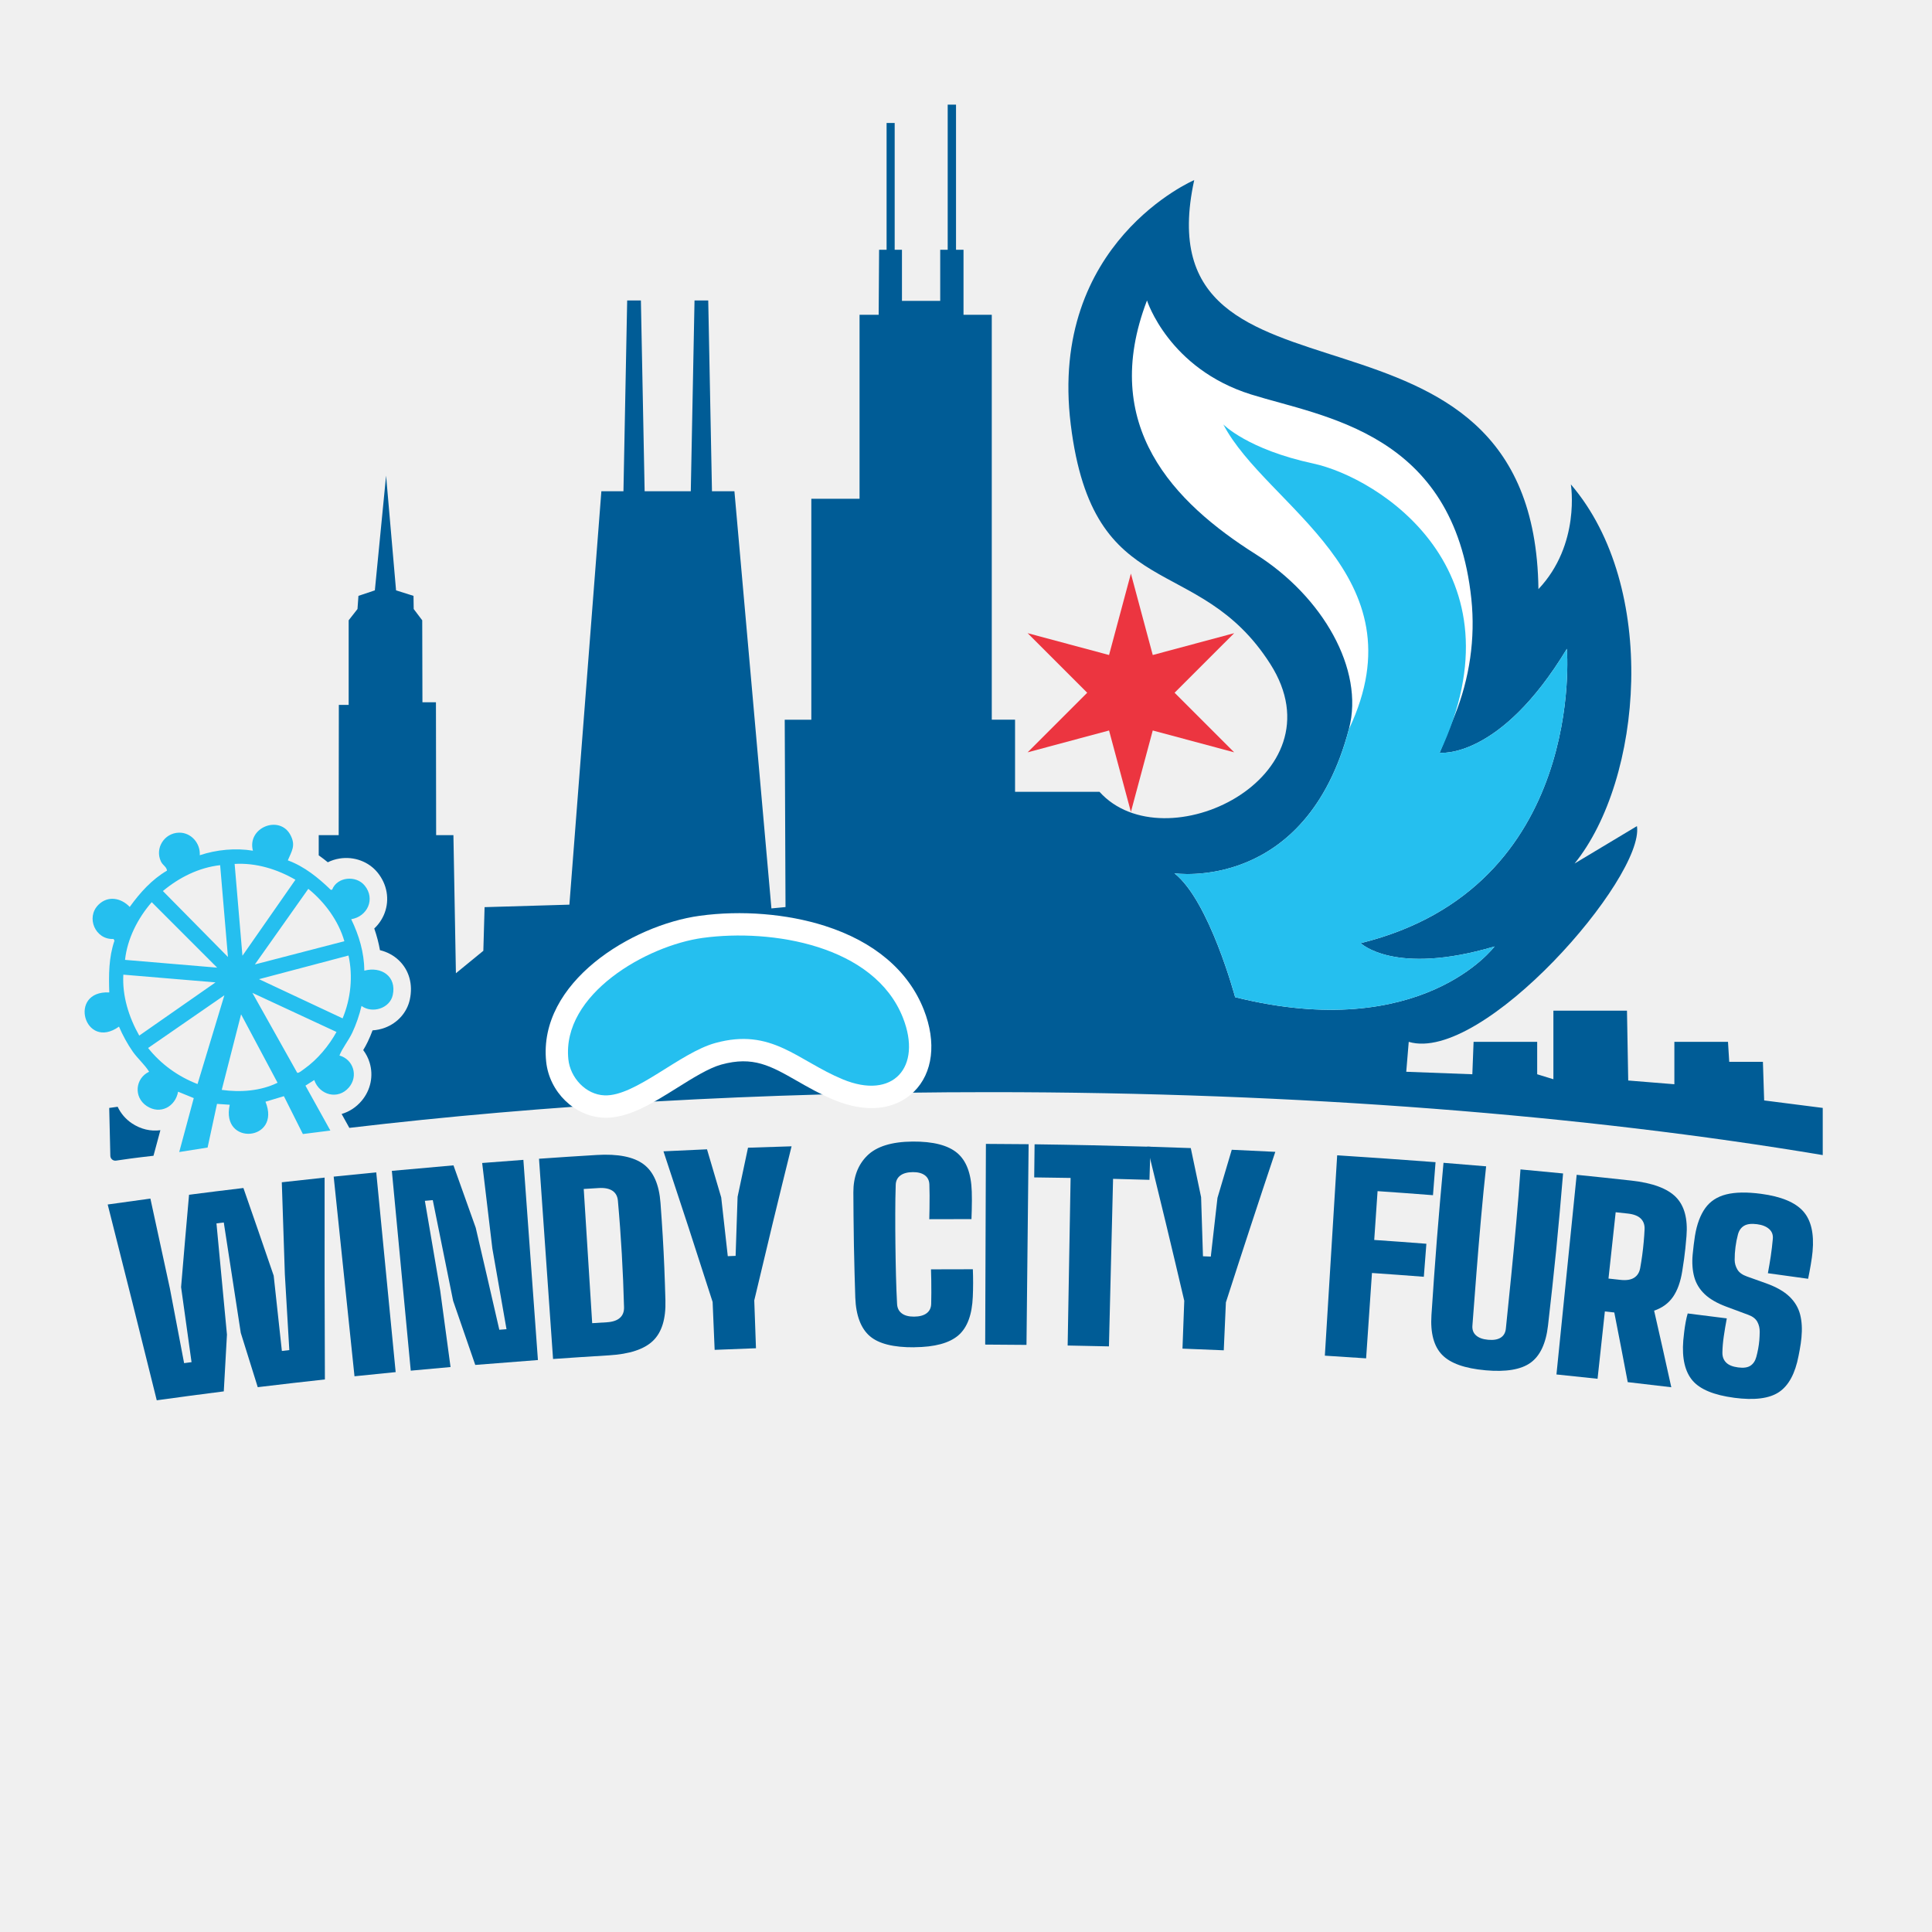
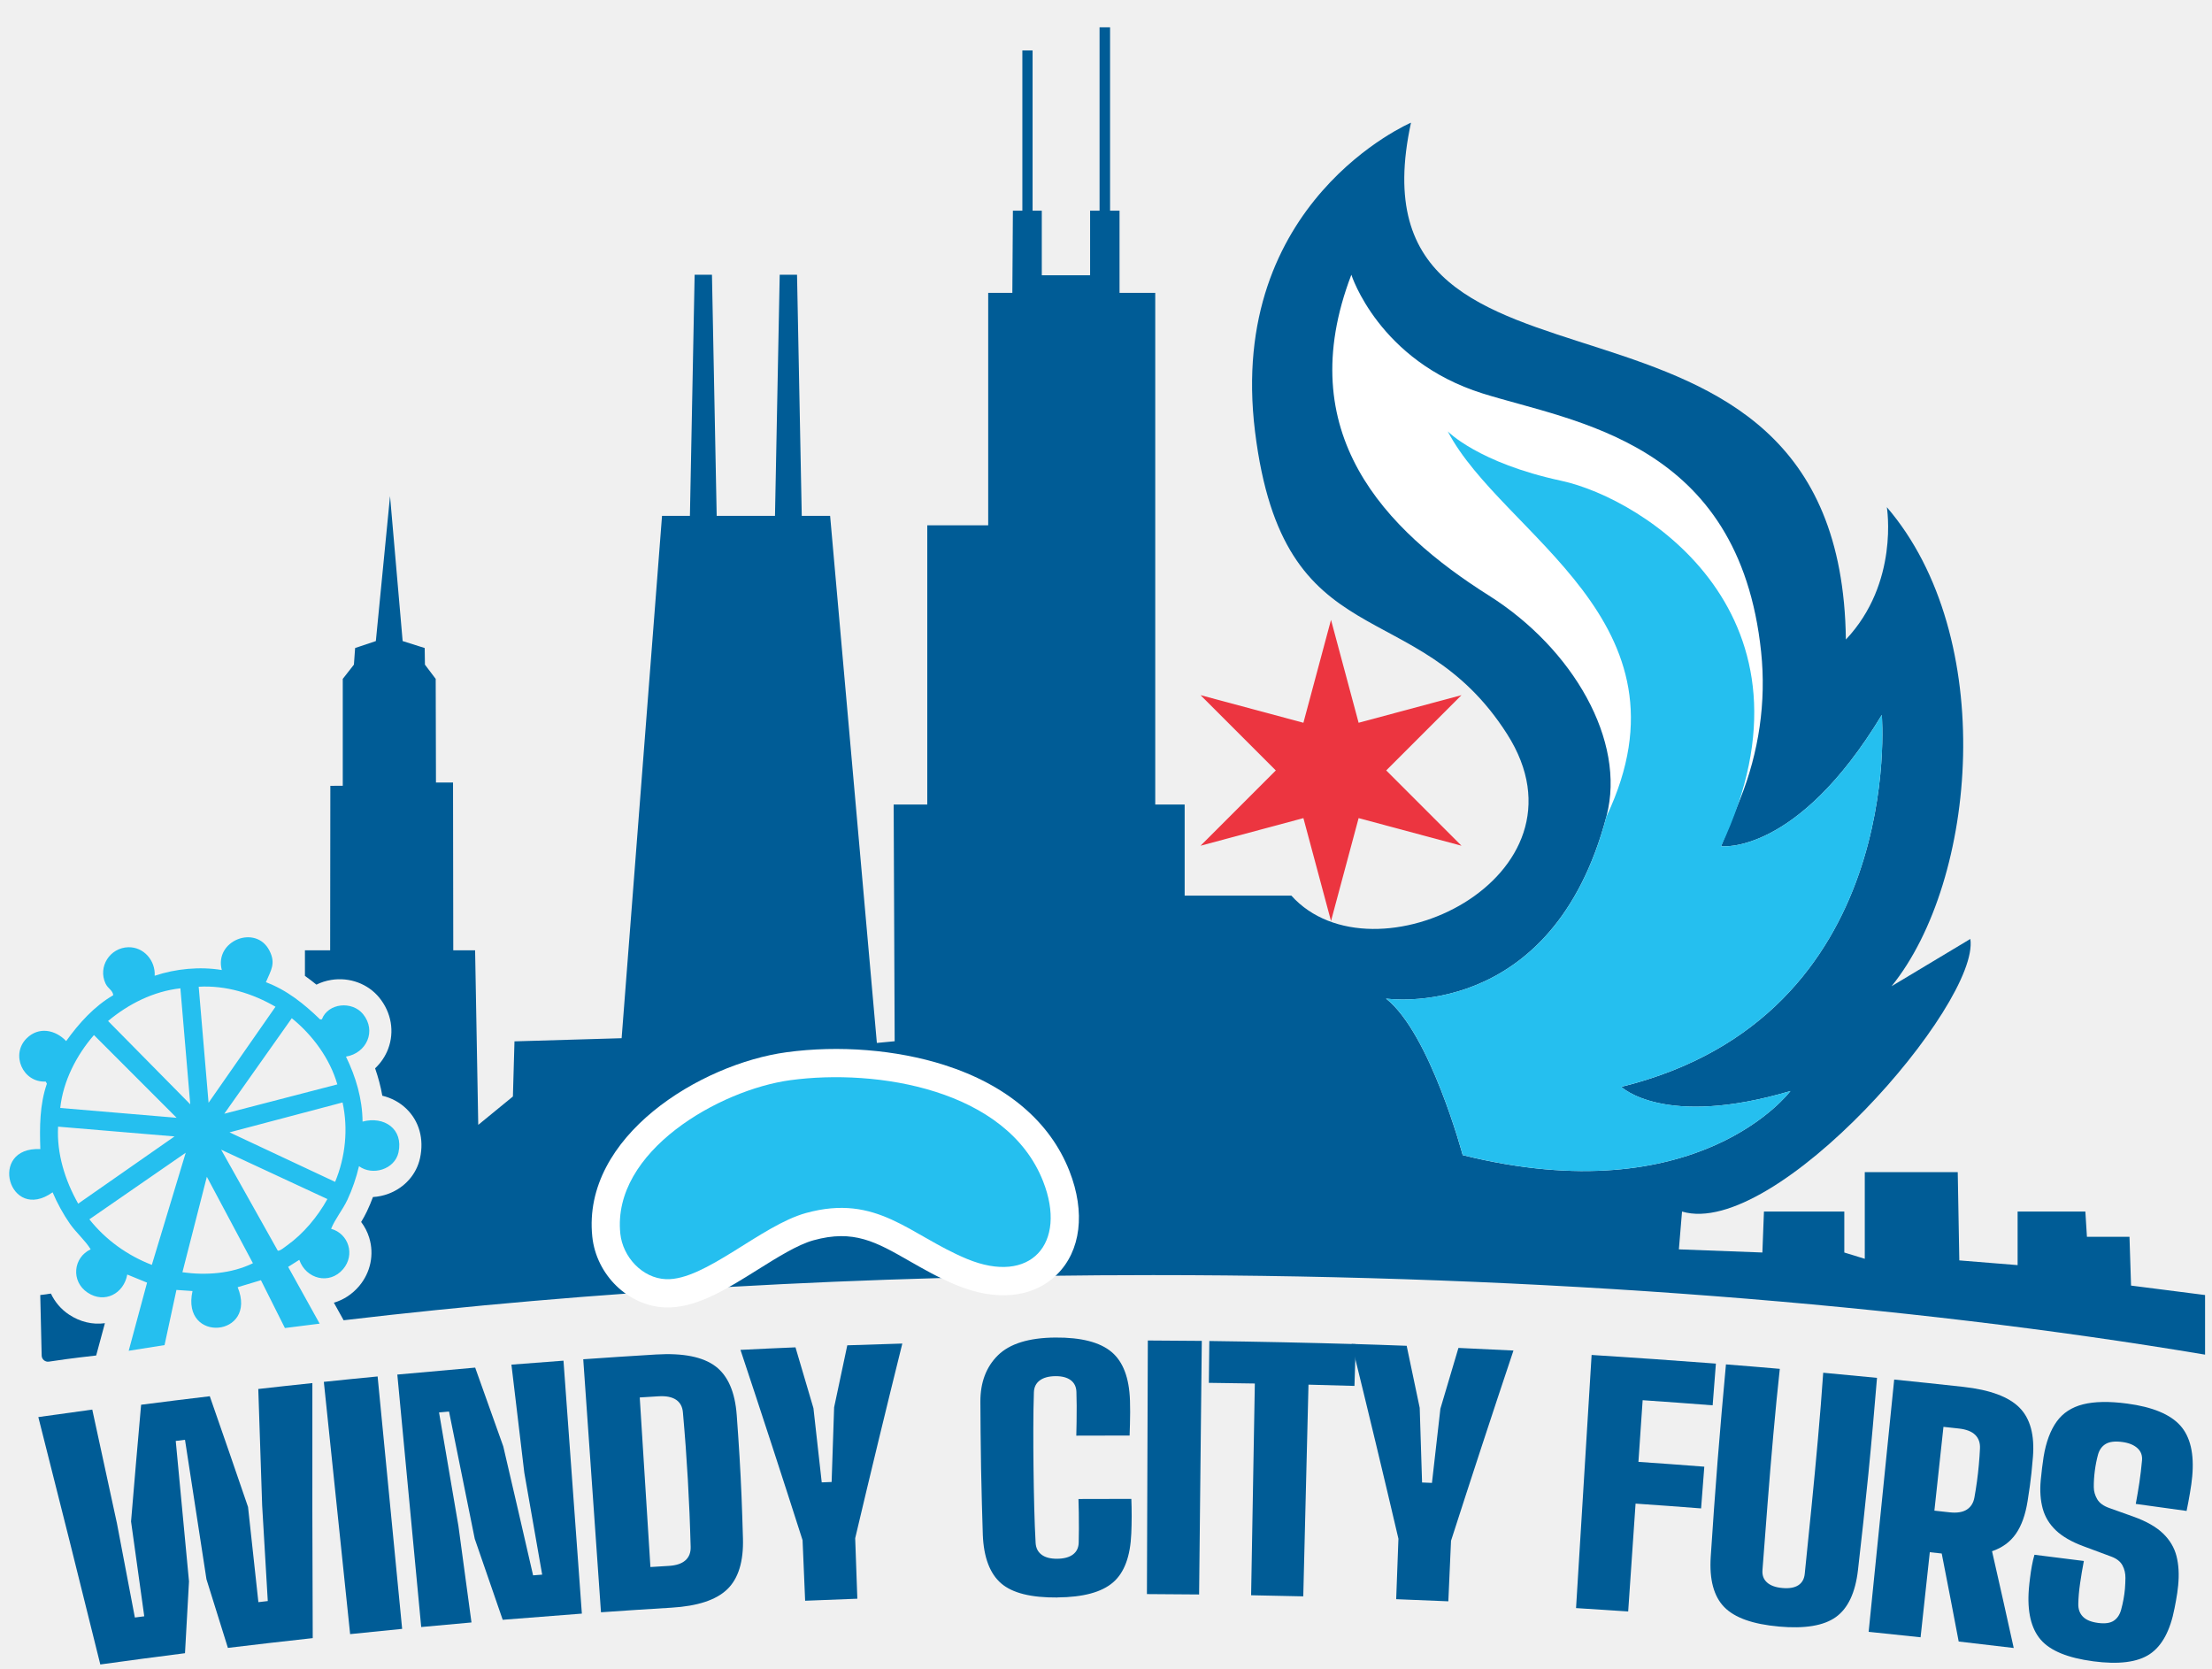
- <svg xmlns="http://www.w3.org/2000/svg" id="Layer_1" viewBox="0 0 1024 1024">
-   <defs>
-     <style>.cls-1{fill:#005c96;}.cls-2{fill:#ec3540;}.cls-3{fill:#fff;}.cls-4{fill:#25bfef;}</style>
-   </defs>
-   <path class="cls-1" d="M935.04,583.27l-.66-20.49h-17.85l-.66-10.58h-28.42v22.47l-24.46-1.98-.66-37.02h-39v36.35l-8.59-2.64v-17.19h-33.71l-.66,17.19-35.03-1.32,1.32-15.86c39.12,11.68,125.03-87.14,120.96-114.35l-33.05,19.83c35.92-44.39,44.75-146.47-1.98-200.94,0,.06,5.27,31.75-17.19,55.52-2.17-171.64-211.83-81.75-182.44-216.81,0,0-77.34,33.05-65.44,129.56,11.9,96.51,67.42,66.76,105.76,126.91s-56.13,105.92-90.51,67.77h-44.77v-38.23h-12.34v-214.61h-14.98v-34.48h-3.97V55.47h-4.41v76.9h-3.97v27.1h-20.27v-27.1h-3.86v-67.2h-4.29v67.2h-3.97l-.23,34.48h-10.13v97.5h-25.56v117.11h-14.1l.42,99.3-7.47.72h0s-19.61-221.1-19.61-221.1h-11.9l-1.98-101.13h-7.27l-1.98,101.13h-24.46l-1.98-101.13h-7.27l-1.98,101.13h-11.7l-16.95,219.11h0l-44.95,1.32-.66,23.13-14.54,11.9-1.32-73.21h-9.16l-.1-70.4h-7.16s-.11-43.46-.11-43.46h0s-4.52-5.98-4.52-5.98l-.1-6.97-9.25-2.92s0,0,0,0l-5.29-60.81-5.95,60.81-8.7,2.92h0s-.5,6.97-.5,6.97h0s-4.68,5.98-4.68,5.98v44.83c-4.81.04-5.21.02-5.21.02l-.08,69.01h-10.58v10.73c1.69,1.19,3.31,2.42,4.82,3.66,1.91-.96,4.01-1.63,6.24-1.99,7.7-1.23,15.42,1.64,20.16,7.48,5.04,6.22,6.42,14.24,3.69,21.46-1.18,3.12-3.07,5.89-5.47,8.15,1.34,3.86,2.35,7.68,3.02,11.49,3.78.91,7.22,2.73,10.01,5.39,5.45,5.2,7.57,12.78,5.81,20.81-1.48,6.77-6.39,12.33-13.14,14.89-2.14.81-4.37,1.28-6.6,1.41-.78,2.09-1.63,4.11-2.53,6-.76,1.61-1.6,3.09-2.43,4.46,1.49,1.96,2.65,4.19,3.39,6.62,2.15,7.01.57,14.59-4.24,20.28-2.89,3.42-6.57,5.79-10.59,6.96l4.09,7.37c102.59-12.13,217.81-18.94,339.61-18.94,163.94,0,316.01,12.33,441.32,33.36v-25l-31.07-3.97Z" />
-   <path class="cls-1" d="M85,599.03c-5.12.71-10.4-.52-15.06-3.62-3.34-2.22-5.93-5.29-7.58-8.8l-4.47.62.59,25.37c.04,1.6,1.47,2.8,3.05,2.55,3.33-.52,9.65-1.43,19.82-2.57l3.66-13.55Z" />
-   <path class="cls-3" d="M607.93,159.24s11.46,36.13,55.08,49.8c38.61,12.09,107.59,20.04,116.84,108.46,2.19,20.93-.95,42.07-8.78,61.6-3.78,9.41-7.42,18.46-8.02,19.87,0,0,31.73,3.97,67.42-55.08,0,0,10.58,126.47-109.29,156,0,0,17.89,17.49,70.95,1.76,0,0-38.34,51.56-137.49,26.88,0,0-13.66-51.12-32.17-65.66,0,0,69.75,10.47,92.54-76.68,8.2-31.35-13.98-70.04-49.35-92.37-43.63-27.54-83.13-68.2-57.73-134.57Z" />
-   <path class="cls-4" d="M721.19,499.88c119.86-29.52,109.29-156,109.29-156-35.69,59.05-67.42,55.08-67.42,55.08,45.5-96.56-32.28-145.81-67.09-153.3-34.81-7.49-47.59-20.71-47.59-20.71,22.82,43.59,105.28,79.54,66.71,161.25l-.06-.02c-22.79,87.15-92.54,76.68-92.54,76.68,18.51,14.54,32.17,65.66,32.17,65.66,99.15,24.68,137.49-26.88,137.49-26.88-53.06,15.73-70.95-1.76-70.95-1.76Z" />
-   <path class="cls-3" d="M322.18,592.41c-.72.02-1.43.02-2.15,0-15.46-.58-28.88-13.63-30.55-29.71-4.36-42.04,45.39-72.41,81.45-77.32h0c22.02-3.01,46.15-1.06,66.2,5.33,26.2,8.35,44.36,23.73,52.52,44.48,6.8,17.31,4.83,33.55-5.28,43.47-9.97,9.78-25.37,11.36-42.26,4.34-7.37-3.06-13.82-6.75-19.52-10.01-14.1-8.07-23.42-13.4-40.3-8.74-6.63,1.83-15.15,7.16-23.39,12.32-12.66,7.92-24.65,15.43-36.71,15.84ZM374.13,508.84h0c-26.07,3.56-63.74,25.87-61.09,51.41.45,4.3,4.2,8.34,7.87,8.48,5.49.21,16.54-6.7,25.41-12.25,9.68-6.06,19.69-12.33,29.65-15.08,26.39-7.28,43.38,2.43,58.37,11.01,5.34,3.05,10.85,6.21,16.85,8.7,7.46,3.1,13.82,3.34,16.59.62,2.28-2.24,3.6-8.26-.18-17.89-12.97-33.01-64.22-38.99-93.47-35Z" />
-   <path class="cls-4" d="M372.52,497.1c36.38-4.96,90.94,3.84,106.09,42.41,10.24,26.07-5.2,43.67-31.98,32.54-24.04-9.99-37.56-27.5-67.52-19.23-18.9,5.22-42.36,28.36-58.66,27.75-9.99-.37-18.2-9.37-19.21-19.1-3.58-34.56,41.6-60.32,71.27-64.37Z" />
-   <polygon class="cls-2" points="599.4 304.01 610.98 347.17 654.14 335.59 622.56 367.17 654.14 398.75 610.98 387.17 599.4 430.33 587.82 387.17 544.66 398.75 576.24 367.17 544.66 335.59 587.82 347.17 599.4 304.01" />
-   <path class="cls-1" d="M83.08,742.18c-8.56-34.62-17.22-69.21-26-103.77,9.05-1.29,13.58-1.92,22.63-3.14,3.47,15.9,6.92,31.8,10.35,47.71,2.51,13.17,5.02,26.34,7.52,39.51,1.57-.21,2.36-.31,3.94-.52-1.85-13.26-3.69-26.52-5.54-39.77,1.36-16.32,2.76-32.64,4.22-48.96,9.6-1.24,19.2-2.43,28.81-3.57,5.4,15.47,10.75,30.95,16.05,46.45,1.45,13.31,2.89,26.62,4.34,39.92,1.58-.18,2.37-.27,3.94-.46-.8-13.38-1.59-26.77-2.36-40.15-.56-16.27-1.1-32.53-1.62-48.8,9.07-1.03,13.61-1.52,22.69-2.48-.06,35.66-.01,71.32.15,106.98-11.87,1.3-23.73,2.67-35.59,4.1-2.98-9.6-5.97-19.19-8.99-28.78-2.99-19.51-5.99-39.01-9.01-58.51-1.55.19-2.33.29-3.88.48,1.84,19.65,3.7,39.29,5.56,58.94-.58,10.03-1.14,20.07-1.68,30.1-11.85,1.5-23.7,3.08-35.53,4.72Z" />
-   <path class="cls-1" d="M187.89,729.45c-3.68-35.27-7.36-70.54-11.03-105.81,9.02-.94,13.53-1.4,22.56-2.27,3.43,35.29,6.86,70.59,10.29,105.88-8.73.85-13.09,1.29-21.81,2.2Z" />
-   <path class="cls-1" d="M217.71,726.49c-3.34-35.3-6.68-70.6-10.02-105.91,10.88-1.01,21.77-1.98,32.66-2.92,3.96,11.01,7.89,22.02,11.79,33.05,4.21,18.02,8.38,36.05,12.51,54.09,1.52-.12,2.28-.18,3.81-.3-2.49-14.26-4.99-28.51-7.5-42.76-1.79-15.11-3.59-30.22-5.4-45.33,8.73-.69,13.1-1.03,21.84-1.66,2.57,35.37,5.14,70.73,7.71,106.1-11.07.83-22.14,1.69-33.21,2.59-3.88-11.33-7.79-22.66-11.73-33.97-3.57-17.8-7.17-35.59-10.79-53.38-1.68.15-2.52.22-4.19.37,2.73,15.86,5.44,31.73,8.13,47.6,1.84,13.5,3.66,27,5.48,40.5-8.44.74-12.66,1.13-21.1,1.92Z" />
-   <path class="cls-1" d="M293.13,720.28c-2.48-35.37-4.96-70.75-7.44-106.12,10.19-.72,20.39-1.39,30.59-2,11.31-.68,19.61.99,24.88,4.95,5.26,3.96,8.21,10.81,8.92,20.48.45,6.14.85,11.99,1.18,17.52.33,5.53.61,11.07.84,16.6.23,5.54.41,11.4.59,17.55.28,9.73-1.91,16.87-6.58,21.38-4.67,4.51-12.46,7.06-23.39,7.72-9.86.59-19.73,1.24-29.58,1.93ZM313.88,701.31c3.11-.2,4.66-.29,7.77-.48,3.08-.19,5.39-.97,6.92-2.34,1.54-1.38,2.25-3.27,2.18-5.65-.15-4.72-.28-9.46-.48-14.16-.2-4.69-.43-9.39-.7-14.08-.27-4.69-.58-9.39-.92-14.1-.34-4.71-.75-9.43-1.15-14.09-.2-2.33-1.14-4.1-2.86-5.26-1.72-1.16-4.16-1.65-7.31-1.46-3.18.19-4.77.29-7.94.49,1.49,23.71,2.99,47.42,4.48,71.13Z" />
-   <path class="cls-1" d="M378.78,715.46c-.43-10.1-.64-15.15-1.07-25.24,0-.05,0-.08,0-.13-8.53-26.67-17.22-53.3-26.06-79.87,9.23-.46,13.85-.67,23.08-1.06,3.03,10.2,4.54,15.3,7.53,25.51,1.17,10.38,2.33,20.76,3.48,31.13,1.66-.07,2.49-.1,4.15-.16.34-10.44.69-20.87,1.05-31.31,2.19-10.41,3.29-15.61,5.52-26.02,9.23-.33,13.85-.48,23.09-.74-6.75,27.18-13.34,54.4-19.77,81.65v.13c.36,10.1.54,15.15.9,25.25-8.75.31-13.13.48-21.88.85Z" />
-   <path class="cls-1" d="M484.59,714.09c-10.99.09-18.83-1.85-23.55-5.9-4.72-4.05-7.36-10.9-7.72-20.42-.14-3.65-.24-7.93-.38-12.76-.14-4.83-.26-9.85-.35-15.06-.1-5.21-.16-10.24-.2-15.09-.04-4.85-.08-9.17-.09-12.93-.02-8.09,2.45-14.6,7.37-19.44,4.92-4.84,12.93-7.35,24.01-7.44,10.87-.09,18.76,1.94,23.64,6.04,4.88,4.09,7.44,10.93,7.74,20.44.05,1.46.07,3.05.07,4.75,0,1.71-.03,3.41-.08,5.12-.05,1.71-.1,3.29-.15,4.75-8.95-.01-13.42,0-22.36.05.04-1.64.08-3.58.12-5.82.04-2.24.05-4.48.04-6.72-.01-2.24-.05-4.18-.11-5.82-.07-2.12-.86-3.76-2.39-4.91-1.54-1.14-3.65-1.7-6.36-1.68-2.85.02-5.07.62-6.63,1.79s-2.39,2.82-2.46,4.95c-.16,4.65-.23,9.69-.24,15.1-.01,5.41.01,10.93.08,16.55.06,5.63.17,11.14.3,16.52.14,5.38.32,10.39.58,14.99.12,2.17.96,3.83,2.52,4.99,1.55,1.16,3.72,1.72,6.51,1.7,2.88-.02,5.1-.63,6.66-1.81,1.56-1.18,2.35-2.87,2.39-5.03.03-1.59.07-3.51.08-5.75s0-4.48-.04-6.72c-.04-2.24-.09-4.15-.14-5.75,8.87-.05,13.31-.06,22.18-.05.09,2.13.14,4.54.14,7.25,0,2.7-.07,5.14-.16,7.25-.38,9.5-2.87,16.42-7.67,20.54-4.8,4.13-12.55,6.2-23.3,6.29Z" />
-   <path class="cls-1" d="M522.17,712.67c.13-35.46.25-70.92.38-106.38,9.06.03,13.59.06,22.64.16-.38,35.46-.75,70.92-1.13,106.37-8.76-.09-13.14-.12-21.9-.16Z" />
-   <path class="cls-1" d="M565.88,713.14c.52-29.6,1.04-59.21,1.56-88.81-7.72-.14-11.57-.19-19.29-.28.08-7.02.12-10.53.2-17.55,20.48.27,40.95.71,61.43,1.3-.22,7.02-.32,10.53-.54,17.54-7.71-.24-11.57-.34-19.29-.53-.73,29.6-1.46,59.2-2.19,88.8-8.76-.22-13.13-.31-21.89-.46Z" />
-   <path class="cls-1" d="M626.74,714.8c.38-10.1.56-15.15.94-25.25,0-.05,0-.08,0-.13-6.38-27.27-12.93-54.5-19.63-81.69,9.24.28,13.85.43,23.09.78,2.21,10.41,3.3,15.61,5.47,26.03.34,10.44.67,20.88.99,31.31,1.66.07,2.49.1,4.15.17,1.17-10.38,2.35-20.75,3.54-31.13,3.01-10.2,4.52-15.3,7.57-25.49,9.23.41,13.85.63,23.08,1.1-8.89,26.56-17.62,53.16-26.2,79.82,0,.05,0,.08,0,.13-.45,10.1-.67,15.14-1.12,25.24-8.75-.39-13.13-.57-21.88-.89Z" />
-   <path class="cls-1" d="M702.2,718.53c2.18-35.39,4.35-70.79,6.53-106.18,17.39,1.1,34.76,2.31,52.14,3.63-.54,7-.82,10.5-1.36,17.5-9.78-.77-19.57-1.48-29.37-2.15-.71,10.35-1.06,15.52-1.77,25.87,11.06.76,16.59,1.16,27.64,2.02-.54,7-.81,10.5-1.35,17.5-10.99-.85-16.49-1.25-27.49-2.01-1.03,15.08-2.07,30.16-3.1,45.24-8.74-.6-13.12-.88-21.86-1.42Z" />
-   <path class="cls-1" d="M787.3,726.27c-10.91-.97-18.55-3.67-22.93-8.16-4.38-4.49-6.29-11.53-5.67-21.07.88-13.46,1.84-26.99,2.9-40.42,1.06-13.41,2.26-26.88,3.49-40.31,9.04.71,13.55,1.09,22.59,1.87-.97,8.86-1.87,18.1-2.73,27.73-.86,9.62-1.66,19.26-2.41,28.89-.75,9.63-1.42,18.95-2.13,27.78-.17,2.15.45,3.9,1.91,5.2,1.46,1.31,3.6,2.08,6.43,2.33,2.87.26,5.11-.13,6.7-1.16,1.59-1.03,2.48-2.64,2.69-4.79.86-8.82,1.85-18.11,2.81-27.72.96-9.61,1.87-19.24,2.73-28.86.86-9.62,1.6-18.88,2.21-27.77,9.03.83,13.54,1.26,22.57,2.15-1.12,13.44-2.29,26.91-3.62,40.3-1.33,13.4-2.83,26.87-4.36,40.29-1.09,9.51-4.19,16.09-9.27,19.74-5.08,3.65-13.04,4.96-23.9,3.99Z" />
-   <path class="cls-1" d="M824.95,728.51c3.57-35.28,7.15-70.56,10.72-105.84,9.68.98,19.35,2,29.01,3.07,11.22,1.24,19.09,4.18,23.59,8.75,4.5,4.57,6.35,11.49,5.6,20.72-.2,2.47-.4,4.64-.6,6.49-.2,1.85-.42,3.7-.67,5.54-.25,1.84-.58,4-.97,6.45-.9,5.68-2.53,10.25-4.9,13.67-2.38,3.42-5.71,5.86-10.01,7.32,3.09,13.52,6.12,27.05,9.1,40.59-9.23-1.12-13.85-1.66-23.09-2.71-2.33-12.32-4.7-24.62-7.12-36.92-2-.22-3-.33-5-.55-1.29,11.9-2.58,23.8-3.87,35.69-8.72-.95-13.08-1.4-21.81-2.29ZM852.52,677.66c2.54.28,3.81.41,6.36.7,3.1.34,5.51-.03,7.24-1.13,1.72-1.1,2.78-2.79,3.2-5.06.39-2.14.75-4.39,1.07-6.74.32-2.35.59-4.71.8-7.07.22-2.36.37-4.64.47-6.8.11-2.35-.55-4.24-2-5.68-1.45-1.43-3.75-2.33-6.89-2.67-2.57-.28-3.86-.42-6.43-.7-1.27,11.72-2.54,23.44-3.81,35.17Z" />
-   <path class="cls-1" d="M919.1,740.84c-10.63-1.41-17.95-4.4-21.97-9.06-4.02-4.66-5.73-11.81-4.96-21.31.11-1.41.29-2.97.5-4.66.21-1.69.46-3.38.77-5.06.3-1.68.67-3.21,1.08-4.59,8.29,1.02,12.44,1.54,20.72,2.61-.61,3.18-1.14,6.33-1.59,9.45-.45,3.11-.7,5.99-.74,8.62-.04,2.18.61,3.96,1.95,5.31,1.33,1.36,3.45,2.23,6.37,2.61,2.86.38,5.04.08,6.54-.91,1.49-.98,2.54-2.54,3.11-4.65.4-1.46.73-2.93,1-4.39.27-1.46.47-2.93.6-4.41.13-1.48.17-3,.2-4.5.03-1.85-.36-3.63-1.23-5.26-.88-1.64-2.46-2.88-4.74-3.72-4.68-1.75-7.02-2.62-11.7-4.35-4.95-1.84-8.79-4.06-11.51-6.65-2.72-2.6-4.56-5.62-5.51-9.09-.95-3.47-1.25-7.43-.85-11.83.18-1.93.37-3.67.56-5.19.19-1.52.39-3.1.65-4.71,1-6.21,2.89-11.19,5.49-14.8,2.6-3.61,6.28-6.02,11.06-7.23,4.77-1.21,10.95-1.32,18.5-.32,10.65,1.41,18.1,4.51,22.32,9.24,4.22,4.73,5.85,11.87,4.98,21.35-.17,1.9-.48,4.21-.95,6.92-.46,2.71-.93,5.22-1.41,7.52-8.52-1.21-12.79-1.8-21.32-2.95.56-3.01,1.07-6.03,1.53-9.05.46-3.02.79-6.1,1.08-9.11.21-2.09-.4-3.86-1.91-5.22-1.51-1.37-3.66-2.24-6.45-2.6-2.99-.39-5.28-.11-6.87.84-1.59.95-2.68,2.48-3.24,4.54-.59,2.19-1.03,4.45-1.32,6.73-.3,2.29-.45,4.58-.43,6.85.01,1.78.51,3.48,1.45,5.08.95,1.6,2.64,2.82,5.09,3.68,4.08,1.45,6.13,2.18,10.2,3.64,5.36,1.93,9.46,4.28,12.31,7.02,2.85,2.75,4.73,5.92,5.65,9.52.92,3.6,1.14,7.68.7,12.22-.1,1.02-.22,2.07-.38,3.17-.16,1.1-.34,2.19-.54,3.28-.2,1.09-.4,2.14-.6,3.14-1.79,9.42-5.26,15.84-10.4,19.28-5.14,3.44-13.06,4.42-23.79,3.01Z" />
-   <g id="xDaSDa.tif">
-     <path class="cls-4" d="M94.98,610.65l7.72-28.63-8.31-3.4c-1.44,8.01-9.52,12.32-16.63,7.59s-6.04-14.77,1.28-18.16c-2.35-3.83-6.04-6.91-8.74-10.77s-5.35-8.7-7.23-13.15c-18.3,13.03-27.35-19.2-5.15-18.13-.31-9.24-.3-18.6,2.75-27.43l-.5-.9c-9.6.52-14.81-11.36-8-18.12,5.05-5.01,11.99-3.67,16.59,1.14,5.39-7.5,11.7-14.54,19.75-19.24-.22-2.1-2.19-2.71-3.22-4.87-3.31-7.01,1.79-15.03,9.5-15.25,6.5-.18,11.48,5.61,11.1,11.96,8.83-2.95,18.96-3.93,28.16-2.4-3.24-12.34,14.28-19.27,19.97-8.17,2.83,5.52.59,8.33-1.47,13.29,8.76,3.21,16.13,9.19,22.75,15.6l.74-.06c2.62-6.86,12.71-7.8,17.28-2.15,5.74,7.07,1.44,16.37-7.17,17.81,4.17,8.61,6.85,17.63,6.96,27.26,9-2.42,17.23,3.05,15.06,12.94-1.55,7.09-10.87,9.94-16.56,5.76-1.1,4.7-2.83,9.81-4.9,14.18-2.02,4.26-5.13,7.92-6.8,12.09,7.39,2.06,10.12,10.9,5.06,16.88-5.75,6.8-15.63,4.16-18.41-3.87l-4.67,2.96,13.21,23.81-14.57,1.84-10.06-20.06-9.76,2.93c8.57,20.98-23.85,23.74-18.95,1.61l-6.74-.46-4.99,23.14-15.1,2.39ZM116.68,458.56c-11.29,1.26-21.75,6.53-30.34,13.71l34.48,34.95-4.14-48.66ZM124.36,457.91l4.14,48.66,28.08-40.28c-9.68-5.62-20.88-9.06-32.22-8.39ZM115.1,512.87l-34.68-34.7c-7.37,8.47-12.95,19.38-14.15,30.58l48.83,4.12ZM182.52,498.86c-3.09-10.79-10.39-20.72-19.11-27.75l-28.32,40.06,47.43-12.31ZM114.22,520.69l-48.85-4.1c-.62,11.34,2.92,22.54,8.43,32.3l40.42-28.2ZM184.72,506.44l-47.43,12.54,44.3,20.77c4.32-10.37,5.56-22.27,3.12-33.31ZM118.93,527.52l-40.43,27.94c6.78,8.59,16,15.19,26.2,19.11l14.22-47.05ZM157.53,568.58c.71.41,3.11-1.62,3.88-2.16,6.89-4.9,12.87-12.11,16.94-19.46l-44.57-20.71,23.74,42.33ZM117.53,577.66c9.86,1.38,20.54.63,29.58-3.78l-19.33-36.27-10.25,40.05Z" />
+ <svg xmlns="http://www.w3.org/2000/svg" width="928px" height="700px" version="1.1" xml:space="preserve" style="fill-rule:evenodd;clip-rule:evenodd;stroke-linejoin:round;stroke-miterlimit:2;">
+   <g transform="matrix(1,0,0,1,-41,-44)">
+     <path d="M935.04,583.27L934.38,562.78L916.53,562.78L915.87,552.2L887.45,552.2L887.45,574.67L862.99,572.69L862.33,535.67L823.33,535.67L823.33,572.02L814.74,569.38L814.74,552.19L781.03,552.19L780.37,569.38L745.34,568.06L746.66,552.2C785.78,563.88 871.69,465.06 867.62,437.85L834.57,457.68C870.49,413.29 879.32,311.21 832.59,256.74C832.59,256.8 837.86,288.49 815.4,312.26C813.23,140.62 603.57,230.51 632.96,95.45C632.96,95.45 555.62,128.5 567.52,225.01C579.42,321.52 634.94,291.77 673.28,351.92C711.62,412.07 617.15,457.84 582.77,419.69L538,419.69L538,381.46L525.66,381.46L525.66,166.85L510.68,166.85L510.68,132.37L506.71,132.37L506.71,55.47L502.3,55.47L502.3,132.37L498.33,132.37L498.33,159.47L478.06,159.47L478.06,132.37L474.2,132.37L474.2,65.17L469.91,65.17L469.91,132.37L465.94,132.37L465.71,166.85L455.58,166.85L455.58,264.35L430.02,264.35L430.02,381.46L415.92,381.46L416.34,480.76L408.87,481.48L389.26,260.38L377.36,260.38L375.38,159.25L368.11,159.25L366.13,260.38L341.67,260.38L339.69,159.25L332.42,159.25L330.44,260.38L318.74,260.38L301.79,479.49L256.84,480.81L256.18,503.94L241.64,515.84L240.32,442.63L231.16,442.63L231.06,372.23L223.9,372.23L223.79,328.77L219.27,322.79L219.17,315.82L209.92,312.9L204.63,252.09L198.68,312.9L189.98,315.82L189.48,322.79L184.8,328.77L184.8,373.6C179.99,373.64 179.59,373.62 179.59,373.62L179.51,442.63L168.93,442.63L168.93,453.36C170.62,454.55 172.24,455.78 173.75,457.02C175.66,456.06 177.76,455.39 179.99,455.03C187.69,453.8 195.41,456.67 200.15,462.51C205.19,468.73 206.57,476.75 203.84,483.97C202.66,487.09 200.77,489.86 198.37,492.12C199.71,495.98 200.72,499.8 201.39,503.61C205.17,504.52 208.61,506.34 211.4,509C216.85,514.2 218.97,521.78 217.21,529.81C215.73,536.58 210.82,542.14 204.07,544.7C201.93,545.51 199.7,545.98 197.47,546.11C196.69,548.2 195.84,550.22 194.94,552.11C194.18,553.72 193.34,555.2 192.51,556.57C194,558.53 195.16,560.76 195.9,563.19C198.05,570.2 196.47,577.78 191.66,583.47C188.77,586.89 185.09,589.26 181.07,590.43L185.16,597.8C287.75,585.67 402.97,578.86 524.77,578.86C688.71,578.86 840.78,591.19 966.09,612.22L966.09,587.22L935.02,583.25L935.04,583.27Z" style="fill:rgb(0,92,150);fill-rule:nonzero;" />
+     <path d="M85,599.03C79.88,599.74 74.6,598.51 69.94,595.41C66.6,593.19 64.01,590.12 62.36,586.61L57.89,587.23L58.48,612.6C58.52,614.2 59.95,615.4 61.53,615.15C64.86,614.63 71.18,613.72 81.35,612.58L85.01,599.03L85,599.03Z" style="fill:rgb(0,92,150);fill-rule:nonzero;" />
+     <path d="M607.93,159.24C607.93,159.24 619.39,195.37 663.01,209.04C701.62,221.13 770.6,229.08 779.85,317.5C782.04,338.43 778.9,359.57 771.07,379.1C767.29,388.51 763.65,397.56 763.05,398.97C763.05,398.97 794.78,402.94 830.47,343.89C830.47,343.89 841.05,470.36 721.18,499.89C721.18,499.89 739.07,517.38 792.13,501.65C792.13,501.65 753.79,553.21 654.64,528.53C654.64,528.53 640.98,477.41 622.47,462.87C622.47,462.87 692.22,473.34 715.01,386.19C723.21,354.84 701.03,316.15 665.66,293.82C622.03,266.28 582.53,225.62 607.93,159.25L607.93,159.24Z" style="fill:white;fill-rule:nonzero;" />
+     <path d="M721.19,499.88C841.05,470.36 830.48,343.88 830.48,343.88C794.79,402.93 763.06,398.96 763.06,398.96C808.56,302.4 730.78,253.15 695.97,245.66C661.16,238.17 648.38,224.95 648.38,224.95C671.2,268.54 753.66,304.49 715.09,386.2L715.03,386.18C692.24,473.33 622.49,462.86 622.49,462.86C641,477.4 654.66,528.52 654.66,528.52C753.81,553.2 792.15,501.64 792.15,501.64C739.09,517.37 721.2,499.88 721.2,499.88L721.19,499.88Z" style="fill:rgb(37,191,239);fill-rule:nonzero;" />
+     <path d="M322.18,592.41C321.46,592.43 320.75,592.43 320.03,592.41C304.57,591.83 291.15,578.78 289.48,562.7C285.12,520.66 334.87,490.29 370.93,485.38C392.95,482.37 417.08,484.32 437.13,490.71C463.33,499.06 481.49,514.44 489.65,535.19C496.45,552.5 494.48,568.74 484.37,578.66C474.4,588.44 459,590.02 442.11,583C434.74,579.94 428.29,576.25 422.59,572.99C408.49,564.92 399.17,559.59 382.29,564.25C375.66,566.08 367.14,571.41 358.9,576.57C346.24,584.49 334.25,592 322.19,592.41L322.18,592.41ZM374.13,508.84C348.06,512.4 310.39,534.71 313.04,560.25C313.49,564.55 317.24,568.59 320.91,568.73C326.4,568.94 337.45,562.03 346.32,556.48C356,550.42 366.01,544.15 375.97,541.4C402.36,534.12 419.35,543.83 434.34,552.41C439.68,555.46 445.19,558.62 451.19,561.11C458.65,564.21 465.01,564.45 467.78,561.73C470.06,559.49 471.38,553.47 467.6,543.84C454.63,510.83 403.38,504.85 374.13,508.84Z" style="fill:white;fill-rule:nonzero;" />
+     <path d="M372.52,497.1C408.9,492.14 463.46,500.94 478.61,539.51C488.85,565.58 473.41,583.18 446.63,572.05C422.59,562.06 409.07,544.55 379.11,552.82C360.21,558.04 336.75,581.18 320.45,580.57C310.46,580.2 302.25,571.2 301.24,561.47C297.66,526.91 342.84,501.15 372.51,497.1L372.52,497.1Z" style="fill:rgb(37,191,239);fill-rule:nonzero;" />
+     <path d="M599.4,304.01L610.98,347.17L654.14,335.59L622.56,367.17L654.14,398.75L610.98,387.17L599.4,430.33L587.82,387.17L544.66,398.75L576.24,367.17L544.66,335.59L587.82,347.17L599.4,304.01Z" style="fill:rgb(236,53,64);fill-rule:nonzero;" />
+     <path d="M83.08,742.18C74.52,707.56 65.86,672.97 57.08,638.41C66.13,637.12 70.66,636.49 79.71,635.27C83.18,651.17 86.63,667.07 90.06,682.98C92.57,696.15 95.08,709.32 97.58,722.49C99.15,722.28 99.94,722.18 101.52,721.97C99.67,708.71 97.83,695.45 95.98,682.2C97.34,665.88 98.74,649.56 100.2,633.24C109.8,632 119.4,630.81 129.01,629.67C134.41,645.14 139.76,660.62 145.06,676.12C146.51,689.43 147.95,702.74 149.4,716.04C150.98,715.86 151.77,715.77 153.34,715.58C152.54,702.2 151.75,688.81 150.98,675.43C150.42,659.16 149.88,642.9 149.36,626.63C158.43,625.6 162.97,625.11 172.05,624.15C171.99,659.81 172.04,695.47 172.2,731.13C160.33,732.43 148.47,733.8 136.61,735.23C133.63,725.63 130.64,716.04 127.62,706.45C124.63,686.94 121.63,667.44 118.61,647.94C117.06,648.13 116.28,648.23 114.73,648.42C116.57,668.07 118.43,687.71 120.29,707.36C119.71,717.39 119.15,727.43 118.61,737.46C106.76,738.96 94.91,740.54 83.08,742.18Z" style="fill:rgb(0,92,150);fill-rule:nonzero;" />
+     <path d="M187.89,729.45C184.21,694.18 180.53,658.91 176.86,623.64C185.88,622.7 190.39,622.24 199.42,621.37C202.85,656.66 206.28,691.96 209.71,727.25C200.98,728.1 196.62,728.54 187.9,729.45L187.89,729.45Z" style="fill:rgb(0,92,150);fill-rule:nonzero;" />
+     <path d="M217.71,726.49C214.37,691.19 211.03,655.89 207.69,620.58C218.57,619.57 229.46,618.6 240.35,617.66C244.31,628.67 248.24,639.68 252.14,650.71C256.35,668.73 260.52,686.76 264.65,704.8C266.17,704.68 266.93,704.62 268.46,704.5C265.97,690.24 263.47,675.99 260.96,661.74C259.17,646.63 257.37,631.52 255.56,616.41C264.29,615.72 268.66,615.38 277.4,614.75C279.97,650.12 282.54,685.48 285.11,720.85C274.04,721.68 262.97,722.54 251.9,723.44C248.02,712.11 244.11,700.78 240.17,689.47C236.6,671.67 233,653.88 229.38,636.09C227.7,636.24 226.86,636.31 225.19,636.46C227.92,652.32 230.63,668.19 233.32,684.06C235.16,697.56 236.98,711.06 238.8,724.56C230.36,725.3 226.14,725.69 217.7,726.48L217.71,726.49Z" style="fill:rgb(0,92,150);fill-rule:nonzero;" />
+     <path d="M293.13,720.28C290.65,684.91 288.17,649.53 285.69,614.16C295.88,613.44 306.08,612.77 316.28,612.16C327.59,611.48 335.89,613.15 341.16,617.11C346.42,621.07 349.37,627.92 350.08,637.59C350.53,643.73 350.93,649.58 351.26,655.11C351.59,660.64 351.87,666.18 352.1,671.71C352.33,677.25 352.51,683.11 352.69,689.26C352.97,698.99 350.78,706.13 346.11,710.64C341.44,715.15 333.65,717.7 322.72,718.36C312.86,718.95 302.99,719.6 293.14,720.29L293.13,720.28ZM313.88,701.31C316.99,701.11 318.54,701.02 321.65,700.83C324.73,700.64 327.04,699.86 328.57,698.49C330.11,697.11 330.82,695.22 330.75,692.84C330.6,688.12 330.47,683.38 330.27,678.68C330.07,673.99 329.84,669.29 329.57,664.6C329.3,659.91 328.99,655.21 328.65,650.5C328.31,645.79 327.9,641.07 327.5,636.41C327.3,634.08 326.36,632.31 324.64,631.15C322.92,629.99 320.48,629.5 317.33,629.69C314.15,629.88 312.56,629.98 309.39,630.18C310.88,653.89 312.38,677.6 313.87,701.31L313.88,701.31Z" style="fill:rgb(0,92,150);fill-rule:nonzero;" />
+     <path d="M378.78,715.46C378.35,705.36 378.14,700.31 377.71,690.22L377.71,690.09C369.18,663.42 360.49,636.79 351.65,610.22C360.88,609.76 365.5,609.55 374.73,609.16C377.76,619.36 379.27,624.46 382.26,634.67C383.43,645.05 384.59,655.43 385.74,665.8C387.4,665.73 388.23,665.7 389.89,665.64C390.23,655.2 390.58,644.77 390.94,634.33C393.13,623.92 394.23,618.72 396.46,608.31C405.69,607.98 410.31,607.83 419.55,607.57C412.8,634.75 406.21,661.97 399.78,689.22L399.78,689.35C400.14,699.45 400.32,704.5 400.68,714.6C391.93,714.91 387.55,715.08 378.8,715.45L378.78,715.46Z" style="fill:rgb(0,92,150);fill-rule:nonzero;" />
+     <path d="M484.59,714.09C473.6,714.18 465.76,712.24 461.04,708.19C456.32,704.14 453.68,697.29 453.32,687.77C453.18,684.12 453.08,679.84 452.94,675.01C452.8,670.18 452.68,665.16 452.59,659.95C452.49,654.74 452.43,649.71 452.39,644.86C452.35,640.01 452.31,635.69 452.3,631.93C452.28,623.84 454.75,617.33 459.67,612.49C464.59,607.65 472.6,605.14 483.68,605.05C494.55,604.96 502.44,606.99 507.32,611.09C512.2,615.18 514.76,622.02 515.06,631.53C515.11,632.99 515.13,634.58 515.13,636.28C515.13,637.99 515.1,639.69 515.05,641.4C515,643.11 514.95,644.69 514.9,646.15C505.95,646.14 501.48,646.15 492.54,646.2C492.58,644.56 492.62,642.62 492.66,640.38C492.7,638.14 492.71,635.9 492.7,633.66C492.69,631.42 492.65,629.48 492.59,627.84C492.52,625.72 491.73,624.08 490.2,622.93C488.66,621.79 486.55,621.23 483.84,621.25C480.99,621.27 478.77,621.87 477.21,623.04C475.65,624.21 474.82,625.86 474.75,627.99C474.59,632.64 474.52,637.68 474.51,643.09C474.5,648.5 474.52,654.02 474.59,659.64C474.65,665.27 474.76,670.78 474.89,676.16C475.03,681.54 475.21,686.55 475.47,691.15C475.59,693.32 476.43,694.98 477.99,696.14C479.54,697.3 481.71,697.86 484.5,697.84C487.38,697.82 489.6,697.21 491.16,696.03C492.72,694.85 493.51,693.16 493.55,691C493.58,689.41 493.62,687.49 493.63,685.25C493.64,683.01 493.63,680.77 493.59,678.53C493.55,676.29 493.5,674.38 493.45,672.78C502.32,672.73 506.76,672.72 515.63,672.73C515.72,674.86 515.77,677.27 515.77,679.98C515.77,682.68 515.7,685.12 515.61,687.23C515.23,696.73 512.74,703.65 507.94,707.77C503.14,711.9 495.39,713.97 484.64,714.06L484.59,714.09Z" style="fill:rgb(0,92,150);fill-rule:nonzero;" />
+     <path d="M522.17,712.67C522.3,677.21 522.42,641.75 522.55,606.29C531.61,606.32 536.14,606.35 545.19,606.45C544.81,641.91 544.44,677.37 544.06,712.82C535.3,712.73 530.92,712.7 522.16,712.66L522.17,712.67Z" style="fill:rgb(0,92,150);fill-rule:nonzero;" />
+     <path d="M565.88,713.14C566.4,683.54 566.92,653.93 567.44,624.33C559.72,624.19 555.87,624.14 548.15,624.05C548.23,617.03 548.27,613.52 548.35,606.5C568.83,606.77 589.3,607.21 609.78,607.8C609.56,614.82 609.46,618.33 609.24,625.34C601.53,625.1 597.67,625 589.95,624.81C589.22,654.41 588.49,684.01 587.76,713.61C579,713.39 574.63,713.3 565.87,713.15L565.88,713.14Z" style="fill:rgb(0,92,150);fill-rule:nonzero;" />
+     <path d="M626.74,714.8C627.12,704.7 627.3,699.65 627.68,689.55L627.68,689.42C621.3,662.15 614.75,634.92 608.05,607.73C617.29,608.01 621.9,608.16 631.14,608.51C633.35,618.92 634.44,624.12 636.61,634.54C636.95,644.98 637.28,655.42 637.6,665.85C639.26,665.92 640.09,665.95 641.75,666.02C642.92,655.64 644.1,645.27 645.29,634.89C648.3,624.69 649.81,619.59 652.86,609.4C662.09,609.81 666.71,610.03 675.94,610.5C667.05,637.06 658.32,663.66 649.74,690.32L649.74,690.45C649.29,700.55 649.07,705.59 648.62,715.69C639.87,715.3 635.49,715.12 626.74,714.8Z" style="fill:rgb(0,92,150);fill-rule:nonzero;" />
+     <path d="M702.2,718.53C704.38,683.14 706.55,647.74 708.73,612.35C726.12,613.45 743.49,614.66 760.87,615.98C760.33,622.98 760.05,626.48 759.51,633.48C749.73,632.71 739.94,632 730.14,631.33C729.43,641.68 729.08,646.85 728.37,657.2C739.43,657.96 744.96,658.36 756.01,659.22C755.47,666.22 755.2,669.72 754.66,676.72C743.67,675.87 738.17,675.47 727.17,674.71C726.14,689.79 725.1,704.87 724.07,719.95C715.33,719.35 710.95,719.07 702.21,718.53L702.2,718.53Z" style="fill:rgb(0,92,150);fill-rule:nonzero;" />
+     <path d="M787.3,726.27C776.39,725.3 768.75,722.6 764.37,718.11C759.99,713.62 758.08,706.58 758.7,697.04C759.58,683.58 760.54,670.05 761.6,656.62C762.66,643.21 763.86,629.74 765.09,616.31C774.13,617.02 778.64,617.4 787.68,618.18C786.71,627.04 785.81,636.28 784.95,645.91C784.09,655.53 783.29,665.17 782.54,674.8C781.79,684.43 781.12,693.75 780.41,702.58C780.24,704.73 780.86,706.48 782.32,707.78C783.78,709.09 785.92,709.86 788.75,710.11C791.62,710.37 793.86,709.98 795.45,708.95C797.04,707.92 797.93,706.31 798.14,704.16C799,695.34 799.99,686.05 800.95,676.44C801.91,666.83 802.82,657.2 803.68,647.58C804.54,637.96 805.28,628.7 805.89,619.81C814.92,620.64 819.43,621.07 828.46,621.96C827.34,635.4 826.17,648.87 824.84,662.26C823.51,675.66 822.01,689.13 820.48,702.55C819.39,712.06 816.29,718.64 811.21,722.29C806.13,725.94 798.17,727.25 787.31,726.28L787.3,726.27Z" style="fill:rgb(0,92,150);fill-rule:nonzero;" />
+     <path d="M824.95,728.51C828.52,693.23 832.1,657.95 835.67,622.67C845.35,623.65 855.02,624.67 864.68,625.74C875.9,626.98 883.77,629.92 888.27,634.49C892.77,639.06 894.62,645.98 893.87,655.21C893.67,657.68 893.47,659.85 893.27,661.7C893.07,663.55 892.85,665.4 892.6,667.24C892.35,669.08 892.02,671.24 891.63,673.69C890.73,679.37 889.1,683.94 886.73,687.36C884.35,690.78 881.02,693.22 876.72,694.68C879.81,708.2 882.84,721.73 885.82,735.27C876.59,734.15 871.97,733.61 862.73,732.56C860.4,720.24 858.03,707.94 855.61,695.64C853.61,695.42 852.61,695.31 850.61,695.09C849.32,706.99 848.03,718.89 846.74,730.78C838.02,729.83 833.66,729.38 824.93,728.49L824.95,728.51ZM852.52,677.66C855.06,677.94 856.33,678.07 858.88,678.36C861.98,678.7 864.39,678.33 866.12,677.23C867.84,676.13 868.9,674.44 869.32,672.17C869.71,670.03 870.07,667.78 870.39,665.43C870.71,663.08 870.98,660.72 871.19,658.36C871.41,656 871.56,653.72 871.66,651.56C871.77,649.21 871.11,647.32 869.66,645.88C868.21,644.45 865.91,643.55 862.77,643.21C860.2,642.93 858.91,642.79 856.34,642.51C855.07,654.23 853.8,665.95 852.53,677.68L852.52,677.66Z" style="fill:rgb(0,92,150);fill-rule:nonzero;" />
+     <path d="M919.1,740.84C908.47,739.43 901.15,736.44 897.13,731.78C893.11,727.12 891.4,719.97 892.17,710.47C892.28,709.06 892.46,707.5 892.67,705.81C892.88,704.12 893.13,702.43 893.44,700.75C893.74,699.07 894.11,697.54 894.52,696.16C902.81,697.18 906.96,697.7 915.24,698.77C914.63,701.95 914.1,705.1 913.65,708.22C913.2,711.33 912.95,714.21 912.91,716.84C912.87,719.02 913.52,720.8 914.86,722.15C916.19,723.51 918.31,724.38 921.23,724.76C924.09,725.14 926.27,724.84 927.77,723.85C929.26,722.87 930.31,721.31 930.88,719.2C931.28,717.74 931.61,716.27 931.88,714.81C932.15,713.35 932.35,711.88 932.48,710.4C932.61,708.92 932.65,707.4 932.68,705.9C932.71,704.05 932.32,702.27 931.45,700.64C930.57,699 928.99,697.76 926.71,696.92C922.03,695.17 919.69,694.3 915.01,692.57C910.06,690.73 906.22,688.51 903.5,685.92C900.78,683.32 898.94,680.3 897.99,676.83C897.04,673.36 896.74,669.4 897.14,665C897.32,663.07 897.51,661.33 897.7,659.81C897.89,658.29 898.09,656.71 898.35,655.1C899.35,648.89 901.24,643.91 903.84,640.3C906.44,636.69 910.12,634.28 914.9,633.07C919.67,631.86 925.85,631.75 933.4,632.75C944.05,634.16 951.5,637.26 955.72,641.99C959.94,646.72 961.57,653.86 960.7,663.34C960.53,665.24 960.22,667.55 959.75,670.26C959.29,672.97 958.82,675.48 958.34,677.78C949.82,676.57 945.55,675.98 937.02,674.83C937.58,671.82 938.09,668.8 938.55,665.78C939.01,662.76 939.34,659.68 939.63,656.67C939.84,654.58 939.23,652.81 937.72,651.45C936.21,650.08 934.06,649.21 931.27,648.85C928.28,648.46 925.99,648.74 924.4,649.69C922.81,650.64 921.72,652.17 921.16,654.23C920.57,656.42 920.13,658.68 919.84,660.96C919.54,663.25 919.39,665.54 919.41,667.81C919.42,669.59 919.92,671.29 920.86,672.89C921.81,674.49 923.5,675.71 925.95,676.57C930.03,678.02 932.08,678.75 936.15,680.21C941.51,682.14 945.61,684.49 948.46,687.23C951.31,689.98 953.19,693.15 954.11,696.75C955.03,700.35 955.25,704.43 954.81,708.97C954.71,709.99 954.59,711.04 954.43,712.14C954.27,713.24 954.09,714.33 953.89,715.42C953.69,716.51 953.49,717.56 953.29,718.56C951.5,727.98 948.03,734.4 942.89,737.84C937.75,741.28 929.83,742.26 919.1,740.85L919.1,740.84Z" style="fill:rgb(0,92,150);fill-rule:nonzero;" />
+     <g id="xDaSDa.tif">
+       <path d="M94.98,610.65L102.7,582.02L94.39,578.62C92.95,586.63 84.87,590.94 77.76,586.21C70.65,581.48 71.72,571.44 79.04,568.05C76.69,564.22 73,561.14 70.3,557.28C67.6,553.42 64.95,548.58 63.07,544.13C44.77,557.16 35.72,524.93 57.92,526C57.61,516.76 57.62,507.4 60.67,498.57L60.17,497.67C50.57,498.19 45.36,486.31 52.17,479.55C57.22,474.54 64.16,475.88 68.76,480.69C74.15,473.19 80.46,466.15 88.51,461.45C88.29,459.35 86.32,458.74 85.29,456.58C81.98,449.57 87.08,441.55 94.79,441.33C101.29,441.15 106.27,446.94 105.89,453.29C114.72,450.34 124.85,449.36 134.05,450.89C130.81,438.55 148.33,431.62 154.02,442.72C156.85,448.24 154.61,451.05 152.55,456.01C161.31,459.22 168.68,465.2 175.3,471.61L176.04,471.55C178.66,464.69 188.75,463.75 193.32,469.4C199.06,476.47 194.76,485.77 186.15,487.21C190.32,495.82 193,504.84 193.11,514.47C202.11,512.05 210.34,517.52 208.17,527.41C206.62,534.5 197.3,537.35 191.61,533.17C190.51,537.87 188.78,542.98 186.71,547.35C184.69,551.61 181.58,555.27 179.91,559.44C187.3,561.5 190.03,570.34 184.97,576.32C179.22,583.12 169.34,580.48 166.56,572.45L161.89,575.41L175.1,599.22L160.53,601.06L150.47,581L140.71,583.93C149.28,604.91 116.86,607.67 121.76,585.54L115.02,585.08L110.03,608.22L94.93,610.61L94.98,610.65ZM116.68,458.56C105.39,459.82 94.93,465.09 86.34,472.27L120.82,507.22L116.68,458.56ZM124.36,457.91L128.5,506.57L156.58,466.29C146.9,460.67 135.7,457.23 124.36,457.9L124.36,457.91ZM115.1,512.87L80.42,478.17C73.05,486.64 67.47,497.55 66.27,508.75L115.1,512.87ZM182.52,498.86C179.43,488.07 172.13,478.14 163.41,471.11L135.09,511.17L182.52,498.86ZM114.22,520.69L65.37,516.59C64.75,527.93 68.29,539.13 73.8,548.89L114.22,520.69ZM184.72,506.44L137.29,518.98L181.59,539.75C185.91,529.38 187.15,517.48 184.71,506.44L184.72,506.44ZM118.93,527.52L78.5,555.46C85.28,564.05 94.5,570.65 104.7,574.57L118.92,527.52L118.93,527.52ZM157.53,568.58C158.24,568.99 160.64,566.96 161.41,566.42C168.3,561.52 174.28,554.31 178.35,546.96L133.78,526.25L157.52,568.58L157.53,568.58ZM117.53,577.66C127.39,579.04 138.07,578.29 147.11,573.88L127.78,537.61L117.53,577.66Z" style="fill:rgb(37,191,239);fill-rule:nonzero;" />
+     </g>
  </g>
</svg>
